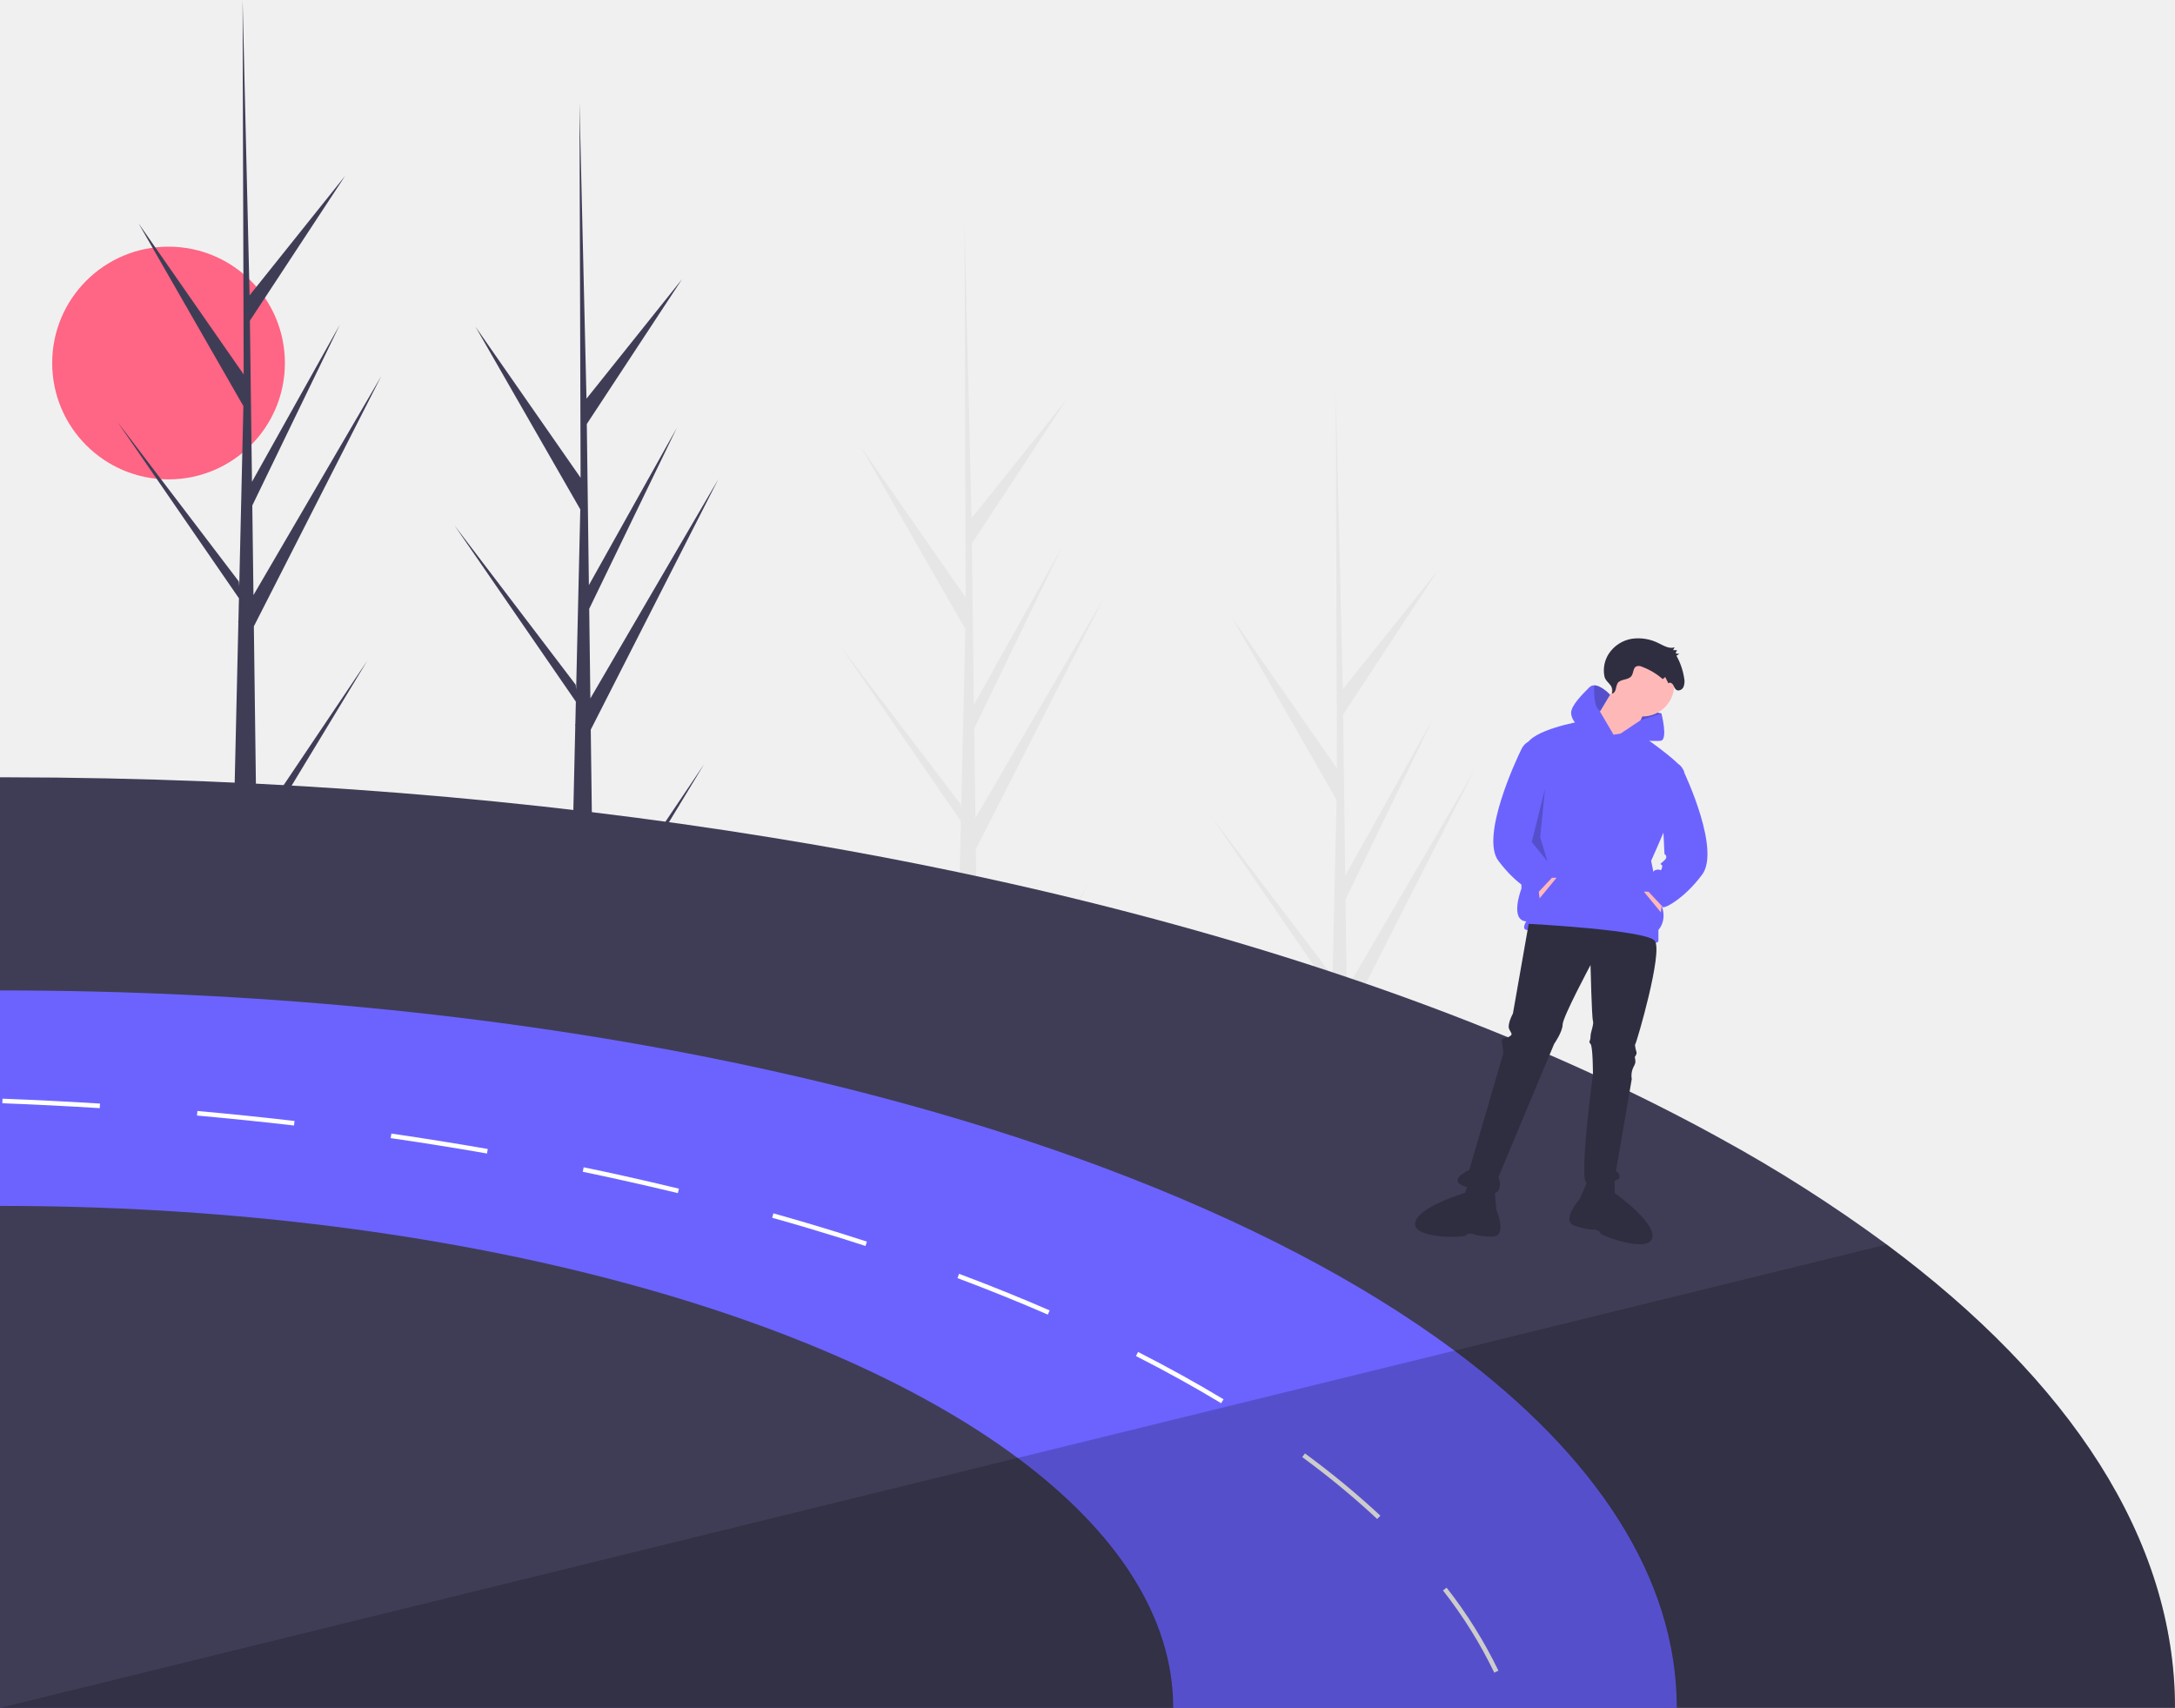
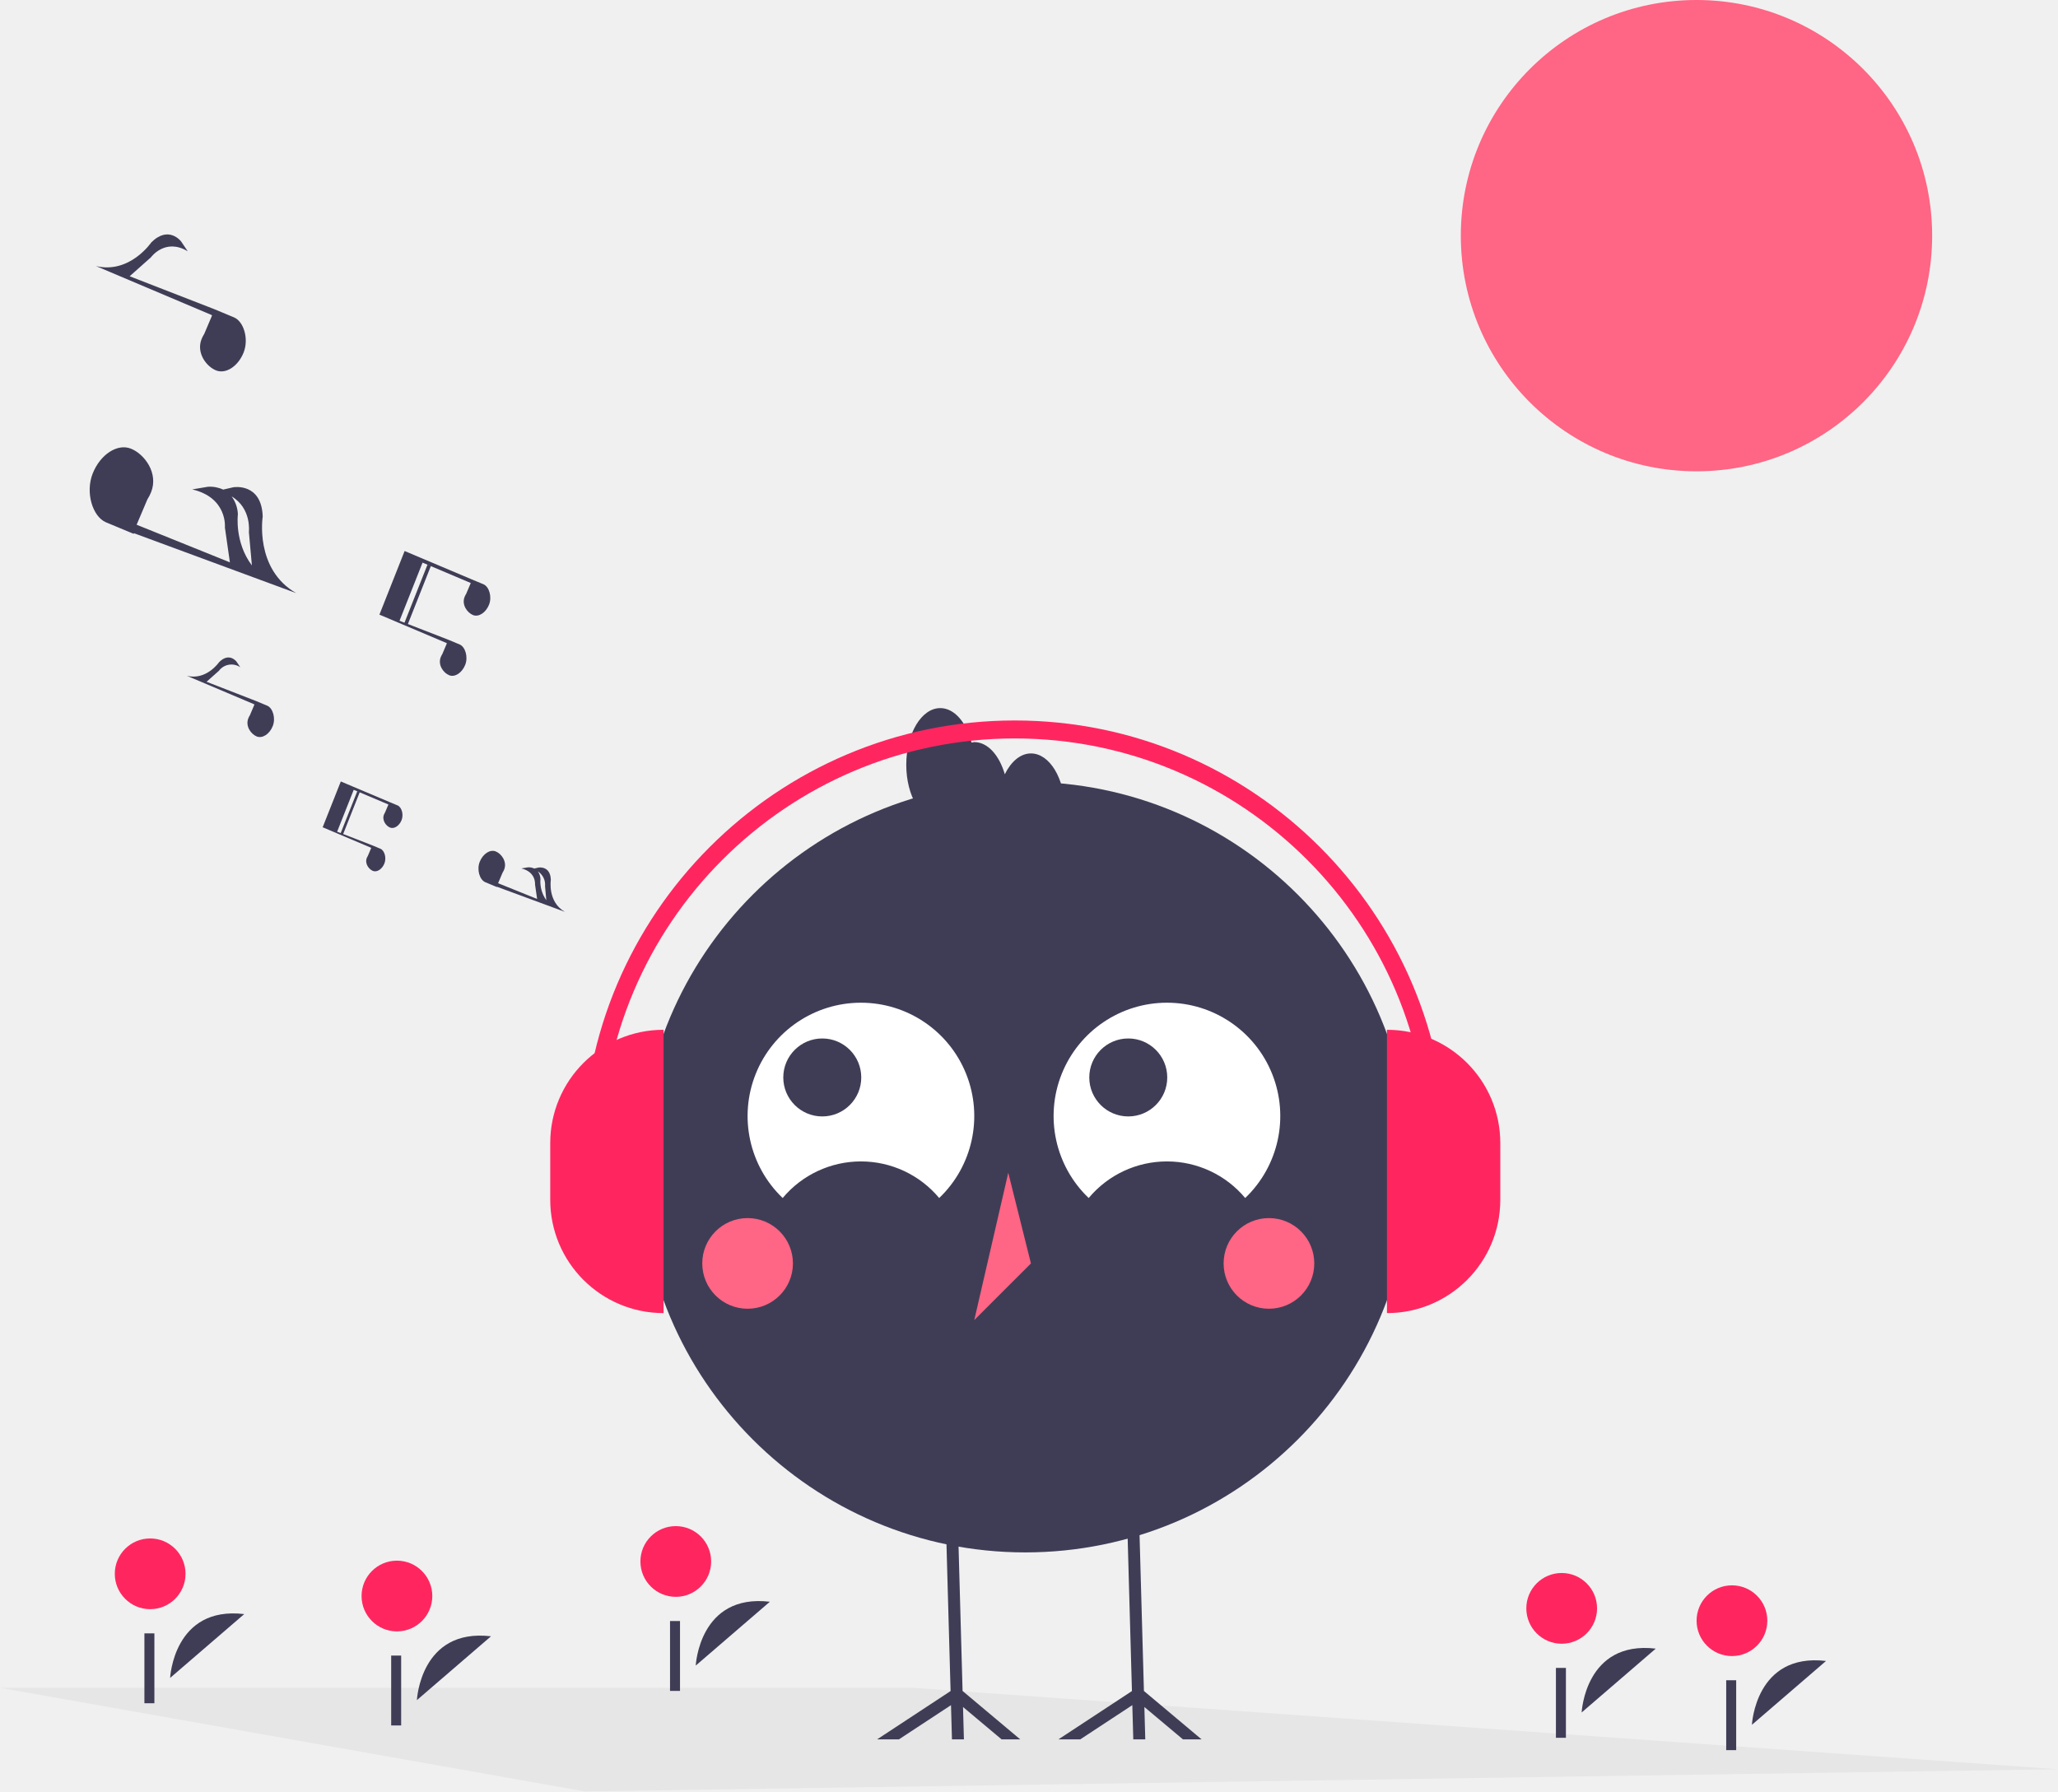
- <svg xmlns="http://www.w3.org/2000/svg" id="b7cc7876-77cd-409e-9873-4b201ae07abe" data-name="Layer 1" width="888" height="697.209" viewBox="0 0 888 697.209">
-   <circle cx="68.809" cy="148.196" r="47.5" fill="#ff6584" />
-   <path d="M398.254,480.598,443.502,413.309l-45.156,74.528.094,7.572q-4.955.038-9.814-.165l2.244-97.329-.061-.751.083-.145.215-9.197-49.552-71.944,49.494,65.061.176,1.944,1.695-73.536L350.12,234.757l42.922,61.671-.448-152.347.001-.507.015.499,2.841,120.07,39.007-48.773L395.578,274.486l.851,65.776,35.894-64.195-35.762,73.865.474,36.575,52.2-89.423-52.041,102.182Z" transform="translate(-156 -101.3957)" fill="#3f3d56" />
-   <path d="M555.455,529.42l45.248-67.289-45.156,74.528.094,7.572q-4.955.038-9.814-.165l2.244-97.329-.061-.751.083-.145.215-9.197-49.552-71.944L548.25,429.76l.176,1.944,1.695-73.536-42.8-74.59L550.243,345.25l-.448-152.347.001-.507.015.499,2.841,120.07L591.659,264.192l-38.879,59.116.851,65.776,35.894-64.195L553.763,398.755l.474,36.575,52.2-89.423L554.395,448.089Z" transform="translate(-156 -101.3957)" fill="#e6e6e6" />
-   <path d="M260.703,438.42l45.248-67.289-45.156,74.528.094,7.572q-4.955.038-9.814-.165l2.244-97.329-.061-.751.083-.145.215-9.197L204.004,273.699,253.498,338.76l.176,1.944,1.695-73.536-42.8-74.59L255.491,254.25l-.448-152.347.001-.507.015.499,2.841,120.07L296.906,173.192,258.027,232.308l.851,65.776,35.894-64.195L259.01,307.755l.474,36.575,52.2-89.423L259.643,357.089Z" transform="translate(-156 -101.3957)" fill="#3f3d56" />
-   <path d="M707.042,599.213l45.248-67.289-45.156,74.528.094,7.572q-4.955.038-9.814-.165l2.244-97.329-.061-.751.083-.145.215-9.197-49.552-71.944,49.494,65.061.176,1.944,1.695-73.536L658.908,353.372l42.922,61.671-.448-152.347.001-.507.015.499L704.239,382.758l39.007-48.773-38.879,59.116.851,65.776L741.112,394.683l-35.762,73.865.474,36.575,52.2-89.423-52.041,102.182Z" transform="translate(-156 -101.3957)" fill="#e6e6e6" />
-   <path d="M1044,798.604H156v-379.903c.908,0,1.825,0,2.732.009,109.863.131,215.02,8.805,312.054,24.572q7.285,1.165,14.504,2.414c.421.066.833.131,1.245.206q30.753,5.263,60.326,11.481,5.277,1.123,10.527,2.255,21.25,4.604,41.817,9.694,9.685,2.386,19.21,4.884c92.412,24.16,173.698,55.348,239.797,91.822a597.58,597.58,0,0,1,68.046,43.389C1001.163,665.133,1044,729.726,1044,798.604Z" transform="translate(-156 -101.3957)" fill="#3f3d56" />
-   <path d="M840.593,798.604H156V505.723c103.145,0,200.965,9.76,288.689,27.239q12.871,2.555,25.442,5.352,5.53,1.207,11.013,2.489,17.068,3.944,33.555,8.3,23.033,6.063,44.83,12.876,12.899,4.042,25.321,8.309c.917.318,1.834.636,2.742.954q9.755,3.383,19.201,6.934c56.733,21.25,105.184,46.449,143.025,74.586C807.562,695.703,840.593,745.502,840.593,798.604Z" transform="translate(-156 -101.3957)" fill="#6c63ff" />
-   <path d="M746.609,749.516l-1.478,1.151a183.172,183.172,0,0,1,20.941,33.546l1.694-.805A185.611,185.611,0,0,0,746.609,749.516ZM690.494,695.993c-.571-.43-1.142-.851-1.712-1.273l-1.114,1.506c.571.421,1.142.842,1.703,1.263a335.315,335.315,0,0,1,28.914,24.011l1.282-1.366A338.725,338.725,0,0,0,690.494,695.993ZM620.642,653.305l-.851,1.675c12.164,6.185,23.87,12.66,34.781,19.248l.964-1.6C644.587,666.022,632.844,659.519,620.642,653.305Zm-73.071-31.899-.655,1.75c12.651,4.744,25.068,9.76,36.886,14.897l.739-1.712C572.696,631.185,560.26,626.16,547.571,621.407ZM499.925,605.069c-9.17-2.873-18.64-5.68-28.156-8.347l-.505,1.806c9.498,2.657,18.948,5.465,28.1,8.319,3.359,1.057,6.681,2.115,9.993,3.191l.571-1.778Q504.959,606.646,499.925,605.069Zm-78.451-21.194c-3.724-.87-7.439-1.712-11.023-2.498-5.352-1.188-10.78-2.349-16.151-3.462l-.374,1.834c5.352,1.104,10.779,2.274,16.122,3.462,3.584.777,7.28,1.619,10.995,2.48,3.921.908,7.86,1.843,11.715,2.77l.44-1.815C429.343,585.709,425.394,584.773,421.474,583.875ZM315.784,564.159l-.271,1.853c13.194,1.909,26.425,4.024,39.31,6.279l.328-1.843C342.237,568.192,328.996,566.077,315.784,564.159Zm-79.19-9.226-.168,1.862c13.24,1.188,26.565,2.555,39.609,4.07l.215-1.862C263.187,557.487,249.844,556.121,236.594,554.933ZM157.02,549.908l-.066,1.871c13.25.496,26.631,1.17,39.768,2.002l.112-1.871C183.688,551.087,170.298,550.413,157.02,549.908Z" transform="translate(-156 -101.3957)" fill="#fff" />
-   <path d="M634.996,798.604H156V593.681c177.694,0,332.799,41.396,415.479,102.883C611.884,726.61,634.996,761.456,634.996,798.604Z" transform="translate(-156 -101.3957)" fill="#3f3d56" />
-   <path d="M1044,798.604H156L571.479,696.564l178.339-43.801,176.44-43.333C1001.163,665.133,1044,729.726,1044,798.604Z" transform="translate(-156 -101.3957)" opacity="0.2" />
-   <polygon points="676.351 294.712 678.331 291.247 668.431 289.267 667.441 294.217 668.926 298.177 676.351 294.712" fill="#6c63ff" />
-   <polygon points="676.351 294.712 678.331 291.247 668.431 289.267 667.441 294.217 668.926 298.177 676.351 294.712" opacity="0.2" />
-   <circle cx="670.658" cy="279.613" r="12.871" fill="#ffb8b8" />
-   <polygon points="659.767 279.613 649.371 296.94 664.718 305.851 672.638 287.534 659.767 279.613" fill="#ffb8b8" />
-   <path d="M814.777,401.306l-13.366-5.445s-20.297,3.465-22.277,9.901-1.98,58.415-1.98,58.415-4.95,12.871,1.98,13.366c0,0-1.98,2.97,0,3.465s22.277,0,30.198,2.475,23.762,4.455,23.762,1.98v-4.455s3.465-3.465,1.485-9.406-4.455-18.812-4.455-18.812,14.851-32.673,13.366-36.633-19.617-16.207-19.617-16.207Z" transform="translate(-156 -101.3957)" fill="#6c63ff" />
-   <polygon points="628.085 362.781 628.58 366.741 635.51 358.325 633.035 358.325 628.085 362.781" fill="#ffb8b8" />
-   <path d="M814.777,401.306,800.421,397.84s-2.97-2.475-2.97-5.445,4.455-7.426,7.426-10.396a2.74,2.74,0,0,1,1.99-.827c2.941-.025,6.505,3.832,6.505,3.832l-3.955,6.599-.178.292Z" transform="translate(-156 -101.3957)" fill="#6c63ff" />
-   <path d="M825.843,395.394l8.489-2.752s2.723,10.643-.248,11.138-19.307-.99-19.307-.99Z" transform="translate(-156 -101.3957)" fill="#6c63ff" />
-   <path d="M780.124,478.533l-6.436,36.633s-2.475,4.455-1.485,6.436,1.485,1.98,0,2.97-3.465,0-2.97,2.475a25.268,25.268,0,0,1,.495,4.455L755.867,579.027s-8.911,3.96-2.475,6.436,12.871,4.455,14.356,1.98,0-5.445,0-5.445l22.772-54.455s3.465-4.95,3.465-7.921,11.386-24.257,11.386-24.257.495,21.287.99,22.772-.99,4.455-.99,6.436-.99,1.98,0,2.97.99,12.376.99,12.376-5.941,44.059-2.475,44.554,13.366-.495,13.366-2.475a2.47,2.47,0,0,0-1.485-2.475l6.436-37.623a7.877,7.877,0,0,1,.495-4.455c.99-1.98.99-1.98.99-2.97s-.495-1.485,0-1.98a2.444,2.444,0,0,0,.495-1.485s-.99-2.97-.495-3.465,11.386-37.623,7.921-42.079S780.124,478.533,780.124,478.533Z" transform="translate(-156 -101.3957)" fill="#2f2e41" />
-   <path d="M804.381,582.987l-3.465,7.921s-7.921,8.911-1.98,10.891,7.921,1.485,7.921,1.485,2.475.495,2.475,1.485,19.802,8.416,21.287,1.98-15.346-18.317-15.346-18.317v-5.941Z" transform="translate(-156 -101.3957)" fill="#2f2e41" />
-   <path d="M766.196,586.653l.75,8.613s4.654,10.976-1.608,10.952-7.98-1.127-7.98-1.127-2.504-.323-2.82.615-21.453,1.64-20.802-4.933,20.399-12.445,20.399-12.445l1.9-5.628Z" transform="translate(-156 -101.3957)" fill="#2f2e41" />
-   <path d="M814.122,384.532c.795-.053,1.325-.92,1.545-1.744a8.57,8.57,0,0,1,.725-2.436c1.231-1.941,4.431-1.157,5.73-3.046.799-1.162.632-3.053,1.786-3.792a2.805,2.805,0,0,1,2.46.067,26.884,26.884,0,0,1,8.473,5.046l1.034-.842,1.291,2.581c.501-.604,1.466-.136,1.886.535s.624,1.529,1.223,2.018c.955.779,2.446.119,3.025-1.011a6.239,6.239,0,0,0,.282-3.783,27.097,27.097,0,0,0-3.143-9.07l1.181-.709-1.527-.218.585-1.326-1.6-.019.632-1.134c-2.151.738-4.373-.614-6.427-1.621a18.356,18.356,0,0,0-11.032-1.868,13.944,13.944,0,0,0-9.432,6.127,12.535,12.535,0,0,0-1.753,9.334C811.805,380.405,815.032,380.839,814.122,384.532Z" transform="translate(-156 -101.3957)" fill="#2f2e41" />
-   <path d="M782.104,403.781s-2.97-.495-4.95,3.465-16.831,35.643-9.406,45.544,14.356,12.871,14.356,12.871l1.485.495,7.426-7.921-2.475-3.465s0-3.465-1.98-3.96-1.98.99-2.475-.99,1.98-.495-.495-2.475-.495-2.97-.495-2.97Z" transform="translate(-156 -101.3957)" fill="#6c63ff" />
-   <polygon points="678.579 368.474 678.084 372.434 671.153 364.018 673.629 364.018 678.579 368.474" fill="#ffb8b8" />
-   <path d="M833.836,414.424s6.931-3.465,8.911.495,15.594,33.663,8.168,43.564-14.356,12.871-14.356,12.871l-1.485.495-7.426-7.921,2.475-3.465s0-3.465,1.98-3.96,1.98.99,2.475-.99-1.98-.495.495-2.475.495-2.97.495-2.97Z" transform="translate(-156 -101.3957)" fill="#6c63ff" />
-   <polygon points="630.807 321.939 625.362 343.721 631.797 351.642 628.827 341.741 630.807 321.939" opacity="0.2" />
-   <path d="M813.371,385.004l-3.955,6.599c-2.485-.861-2.693-6.629-2.549-10.431C809.807,381.148,813.371,385.004,813.371,385.004Z" transform="translate(-156 -101.3957)" opacity="0.2" />
+ <svg xmlns="http://www.w3.org/2000/svg" id="a780dc9c-2107-4fd6-8fec-765248a5097a" data-name="Layer 1" width="887.772" height="772.831" viewBox="0 0 887.772 772.831">
+   <polygon points="887.772 763.25 252.263 772.831 0 728.121 393.817 728.121 887.772 763.25" fill="#e6e6e6" />
+   <circle cx="731.822" cy="101.66" r="101.66" fill="#ff6584" />
+   <path d="M335.954,797.02s1.487-31.159,31.971-27.537" transform="translate(-156.1139 -63.58465)" fill="#3f3d56" />
+   <circle cx="171.227" cy="688.526" r="15.257" fill="#ff2660" />
+   <rect x="168.744" y="714.218" width="4.307" height="30.147" fill="#3f3d56" />
+   <path d="M838.401,802.342s1.487-31.159,31.971-27.537" transform="translate(-156.1139 -63.58465)" fill="#3f3d56" />
+   <circle cx="673.673" cy="693.849" r="15.257" fill="#ff2660" />
+   <rect x="671.191" y="719.541" width="4.307" height="30.147" fill="#3f3d56" />
+   <path d="M911.851,807.665s1.487-31.159,31.971-27.537" transform="translate(-156.1139 -63.58465)" fill="#3f3d56" />
+   <circle cx="747.124" cy="699.171" r="15.257" fill="#ff2660" />
+   <rect x="744.642" y="724.863" width="4.307" height="30.147" fill="#3f3d56" />
+   <path d="M456.243,782.116s1.487-31.159,31.971-27.537" transform="translate(-156.1139 -63.58465)" fill="#3f3d56" />
+   <circle cx="291.516" cy="673.623" r="15.257" fill="#ff2660" />
+   <rect x="289.033" y="699.315" width="4.307" height="30.147" fill="#3f3d56" />
+   <path d="M229.504,787.439s1.487-31.159,31.971-27.537" transform="translate(-156.1139 -63.58465)" fill="#3f3d56" />
+   <circle cx="64.776" cy="678.946" r="15.257" fill="#ff2660" />
+   <rect x="62.294" y="704.638" width="4.307" height="30.147" fill="#3f3d56" />
+   <circle cx="442.277" cy="503.482" r="166.228" fill="#3f3d56" />
+   <path d="M493.74,580.41a43.988,43.988,0,0,1,67.519,0,48.891,48.891,0,1,0-67.519,0Z" transform="translate(-156.1139 -63.58465)" fill="#fff" />
+   <path d="M625.745,580.41a43.988,43.988,0,0,1,67.519,0,48.891,48.891,0,1,0-67.519,0Z" transform="translate(-156.1139 -63.58465)" fill="#fff" />
+   <circle cx="354.707" cy="464.814" r="16.818" fill="#3f3d56" />
+   <circle cx="486.707" cy="464.814" r="16.818" fill="#3f3d56" />
+   <circle cx="322.495" cy="545.039" r="19.556" fill="#ff6584" />
+   <circle cx="547.392" cy="545.039" r="19.556" fill="#ff6584" />
+   <polygon points="434.943 505.926 420.276 569.484 444.721 545.039 434.943 505.926" fill="#ff6584" />
+   <polygon points="510.307 750.38 493.655 736.404 494.043 750.38 488.871 750.38 488.458 735.602 465.975 750.38 456.563 750.38 488.29 729.526 487.061 685.737 486.143 652.666 491.302 652.524 492.233 685.737 493.461 729.487 518.348 750.38 510.307 750.38" fill="#3f3d56" />
+   <polygon points="432.076 750.38 415.424 736.404 415.812 750.38 410.654 750.38 410.24 735.602 387.757 750.38 378.345 750.38 410.059 729.526 408.831 685.737 407.913 652.666 413.084 652.524 414.015 685.737 415.23 729.487 440.118 750.38 432.076 750.38" fill="#3f3d56" />
+   <path d="M600.835,388.616c-4.561,0-8.585,3.543-11.275,8.985-2.371-8.183-7.353-13.874-13.17-13.874a8.847,8.847,0,0,0-1.174.197c-2.236-8.737-7.434-14.864-13.493-14.864-8.101,0-14.667,10.945-14.667,24.445s6.567,24.445,14.667,24.445a8.847,8.847,0,0,0,1.174-.197c2.236,8.737,7.434,14.864,13.493,14.864,4.561,0,8.585-3.543,11.275-8.985,2.371,8.183,7.353,13.874,13.17,13.874,8.101,0,14.667-10.945,14.667-24.445S608.936,388.616,600.835,388.616Z" transform="translate(-156.1139 -63.58465)" fill="#3f3d56" />
+   <path d="M393.474,507.833h0a48.891,48.891,0,0,1,48.891,48.891v24.445a48.891,48.891,0,0,1-48.891,48.891h0a0,0,0,0,1,0,0V507.833A0,0,0,0,1,393.474,507.833Z" transform="translate(679.7238 1074.308) rotate(180)" fill="#ff2660" />
+   <path d="M598.303,444.248h0A48.891,48.891,0,0,1,647.194,493.139v24.445a48.891,48.891,0,0,1-48.891,48.891h0a0,0,0,0,1,0,0V444.248A0,0,0,0,1,598.303,444.248Z" fill="#ff2660" />
+   <path d="M780.037,560.565H772.279c0-98.377-80.036-178.414-178.414-178.414-98.377,0-178.414,80.036-178.414,178.414H407.695c0-102.655,83.516-186.171,186.171-186.171C696.521,374.394,780.037,457.91,780.037,560.565Z" transform="translate(-156.1139 -63.58465)" fill="#ff2660" />
+   <polygon points="131.69 367.997 131.69 367.997 131.69 367.997 131.69 367.997" fill="#3f3d56" />
+   <path d="M327.661,411.058l.001-.003-3.644-1.518-15.377-6.5-5.512-2.33-.423,1.068h0l-7.404,18.694L316.14,429.288l.109.099-1.404,3.311a5.862,5.862,0,0,0-.49.955c-.984,2.484.874,4.954,2.63,5.649s3.977-.754,4.961-3.237c.97-2.45.022-5.562-1.689-6.314l.002-.003-3.644-1.518-12.467-4.846,7.123-17.985-1.056-.418-7.126,17.992-1.542-.599,7.154-18.062.188.08,14.654,6.202.109.099-1.404,3.311a5.851,5.851,0,0,0-.49.955c-.984,2.484.874,4.954,2.63,5.649s3.977-.754,4.961-3.237C330.321,414.922,329.372,411.81,327.661,411.058Z" transform="translate(-156.1139 -63.58465)" fill="#3f3d56" />
+   <path d="M399.781,456.952c-7.564-4.325-6.05-13.815-6.05-13.815-.19-6.165-5.284-5.293-5.284-5.293l-1.854.423a5.629,5.629,0,0,0-2.757-.51l-2.82.475c6.421,1.509,5.894,6.881,5.894,6.881l.9,6.281-16.826-6.788,1.932-4.555a8.129,8.129,0,0,0,.68-1.327c1.366-3.449-1.214-6.881-3.653-7.846-2.439-.966-5.524,1.047-6.89,4.496-1.347,3.402-.03,7.725,2.346,8.769l-.002.004,5.062,2.108.038-.119Zm-8.544-11.036.54,6.012a13.867,13.867,0,0,1-2.526-9.207,5.823,5.823,0,0,0-1.127-3.225A6.831,6.831,0,0,1,391.237,445.916Z" transform="translate(-156.1139 -63.58465)" fill="#3f3d56" />
+   <path d="M271.433,368.041l.002-.004-5.062-2.108-21.154-8.223,5.339-4.75a6.744,6.744,0,0,1,9.217-1.51l-1.657-2.462s-3.115-4.124-7.475.239c0,0-5.395,7.953-13.869,5.926l28.94,12.249.152.138-1.95,4.598a8.124,8.124,0,0,0-.68,1.327c-1.366,3.449,1.214,6.88,3.653,7.846s5.524-1.047,6.89-4.496C275.127,373.407,273.81,369.085,271.433,368.041Z" transform="translate(-156.1139 -63.58465)" fill="#3f3d56" />
+   <path d="M348.88,341.126l-1.95,4.598a8.132,8.132,0,0,0-.68,1.327c-1.366,3.449,1.214,6.88,3.653,7.846s5.524-1.047,6.89-4.496c1.348-3.402.031-7.725-2.346-8.769l.002-.004-5.062-2.108-17.315-6.731,9.893-24.98-1.466-.581-9.897,24.989-2.141-.832,9.936-25.087.262.111,20.353,8.614.152.138L357.213,319.76a8.137,8.137,0,0,0-.68,1.327c-1.366,3.449,1.214,6.881,3.653,7.847s5.524-1.047,6.89-4.497c1.348-3.402.031-7.725-2.346-8.769l.002-.004-5.062-2.108L338.985,304.812h0l-.001-0-.671-.284-7.655-3.236-10.871,27.447,28.94,12.249Zm-18.809-38.351Z" transform="translate(-156.1139 -63.58465)" fill="#3f3d56" />
+   <path d="M257.167,200.556l.004-.007-8.713-3.629-36.416-14.156,9.191-8.177s6.114-8.483,15.866-2.599l-2.852-4.239s-5.362-7.099-12.868.412c0,0-9.287,13.691-23.874,10.201l49.819,21.086.262.237-3.357,7.916a14.005,14.005,0,0,0-1.171,2.285c-2.352,5.938,2.09,11.844,6.289,13.507s9.509-1.803,11.861-7.74C263.526,209.795,261.259,202.354,257.167,200.556Z" transform="translate(-156.1139 -63.58465)" fill="#3f3d56" />
+   <path d="M283.907,319.47c-18.085-10.34-14.466-33.03-14.466-33.03-.455-14.741-12.634-12.654-12.634-12.654l-4.432,1.011a13.458,13.458,0,0,0-6.591-1.219l-6.742,1.135c15.353,3.607,14.092,16.451,14.092,16.451l2.151,15.017-40.229-16.229,4.619-10.891a19.451,19.451,0,0,0,1.627-3.173c3.266-8.247-2.903-16.451-8.735-18.76s-13.207,2.504-16.474,10.751c-3.222,8.135-.073,18.469,5.61,20.966l-.005.01,12.102,5.04.09-.285Zm-20.429-26.386,1.295,14.424c-7.596-10.083-6.043-22.062-6.043-22.062a13.925,13.925,0,0,0-2.694-7.711C264.761,282.956,263.478,293.084,263.478,293.084Z" transform="translate(-156.1139 -63.58465)" fill="#3f3d56" />
</svg>
